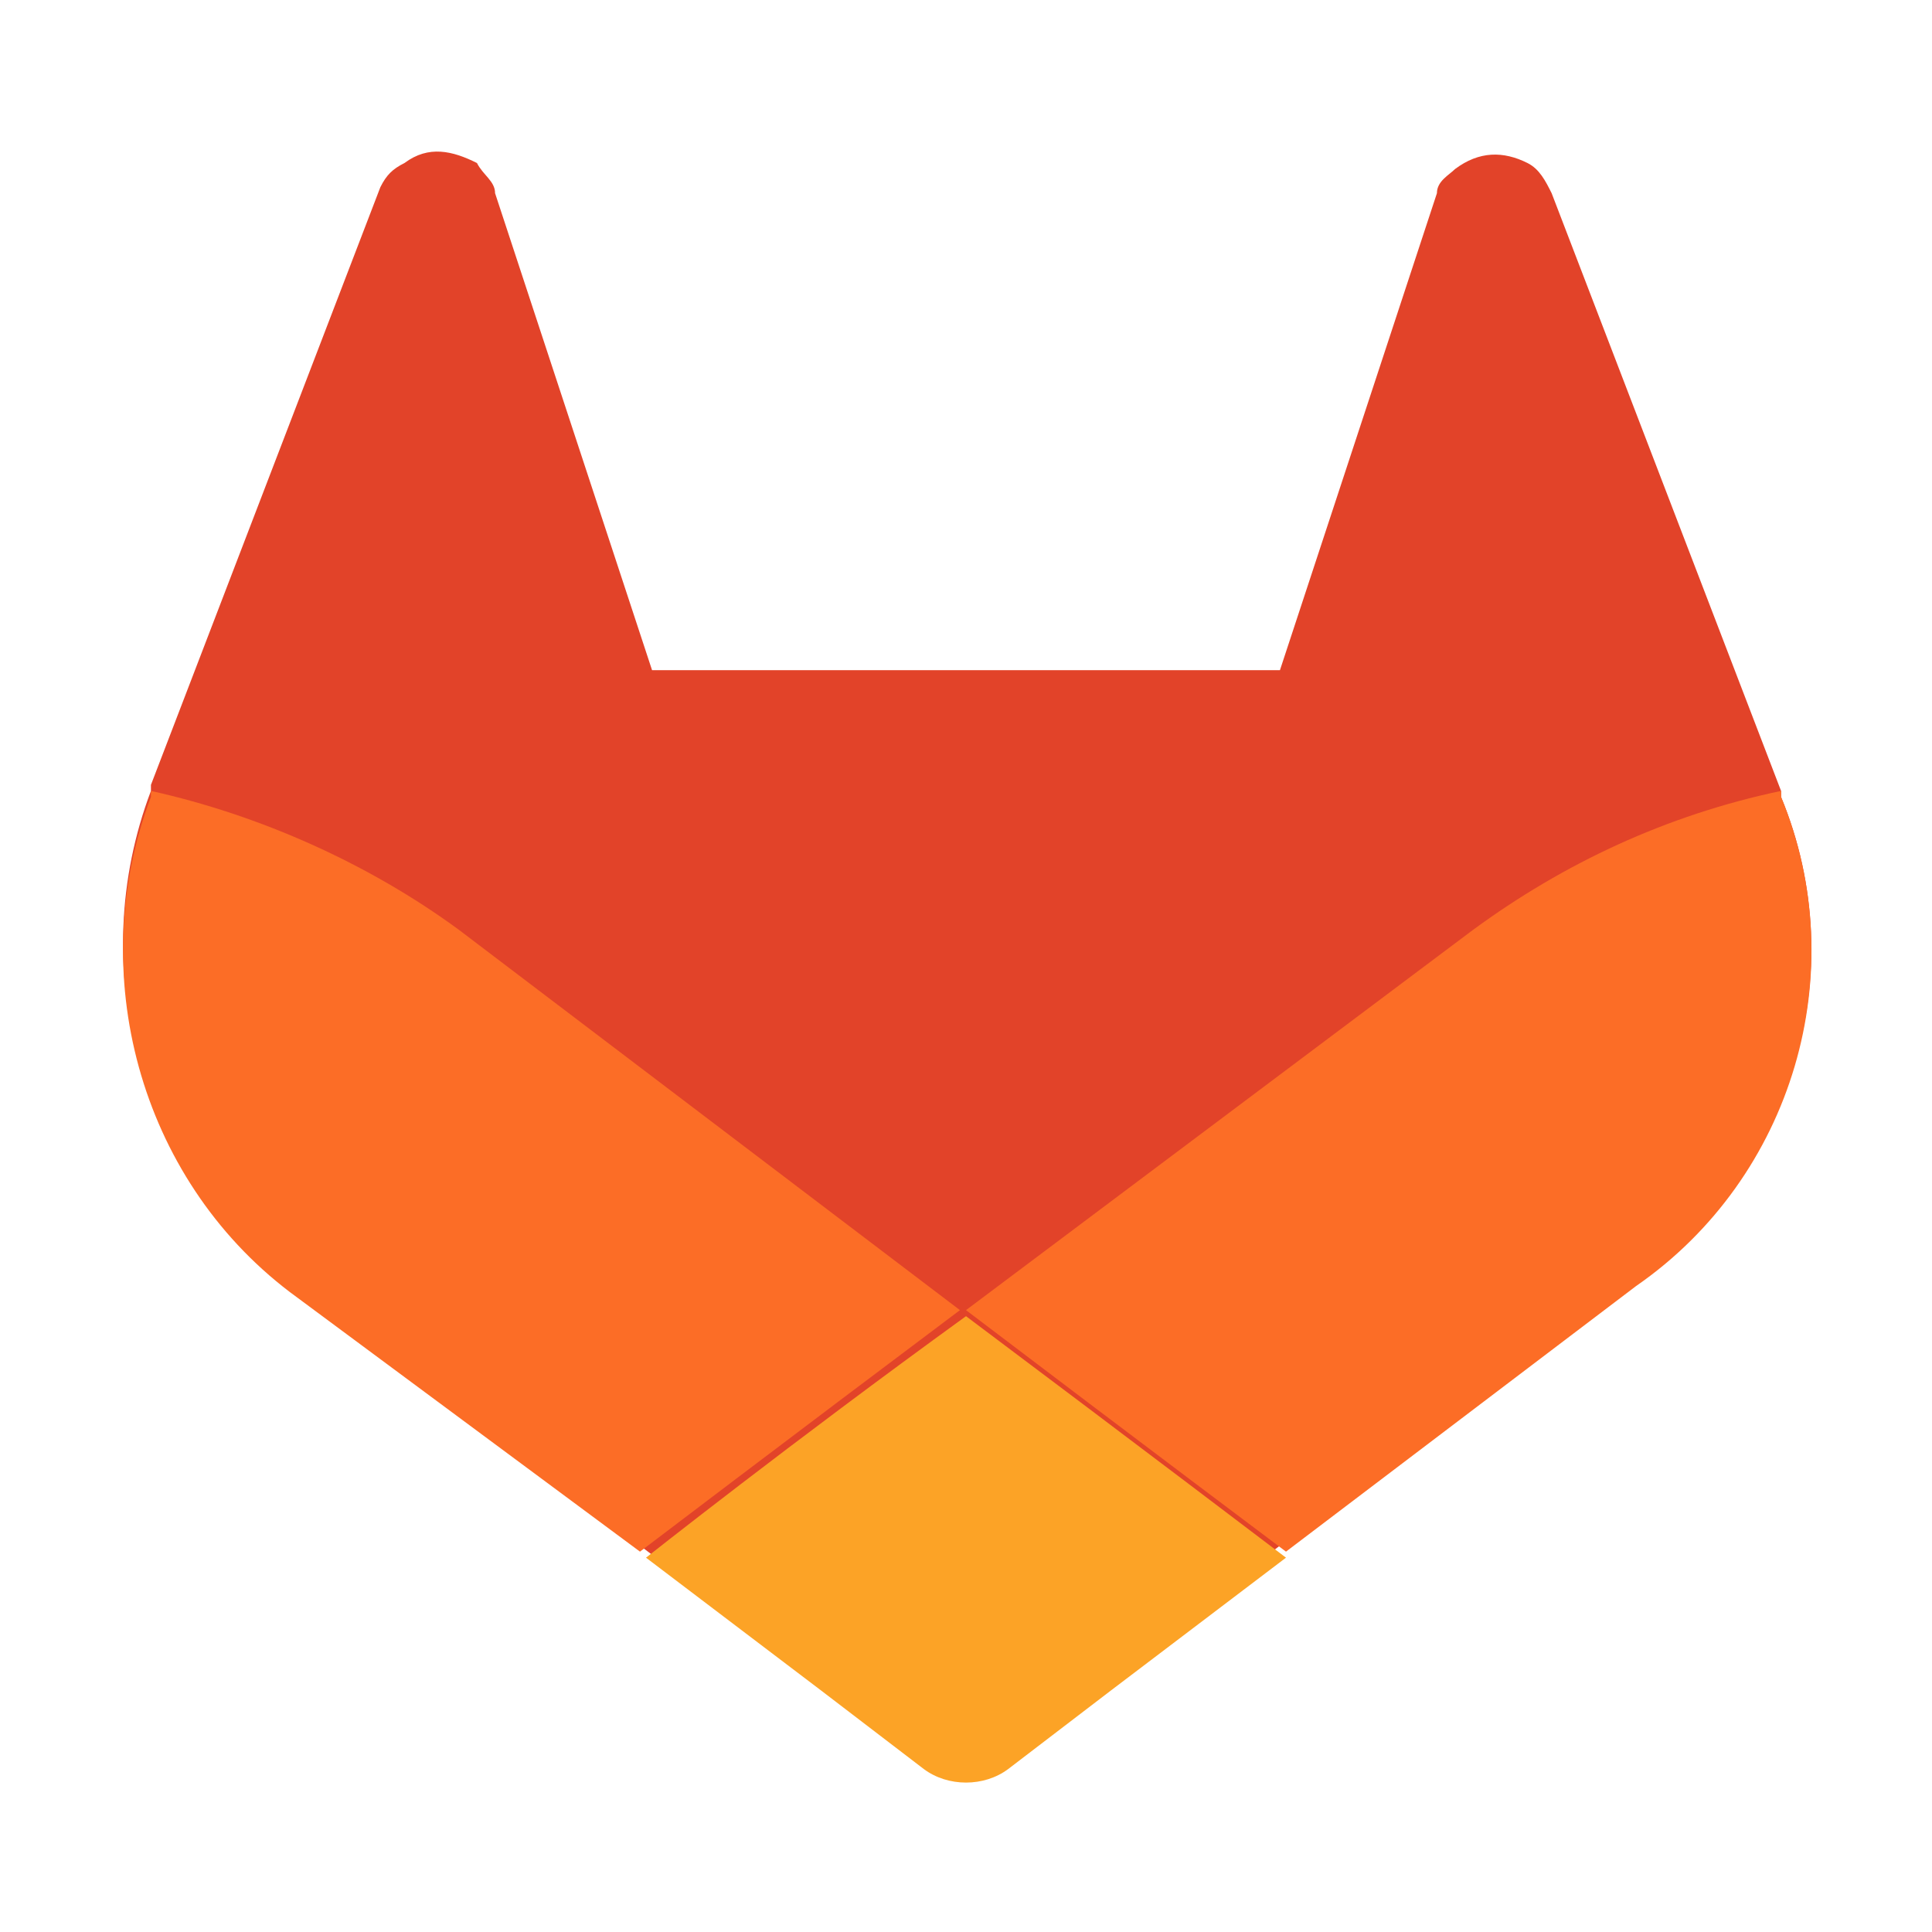
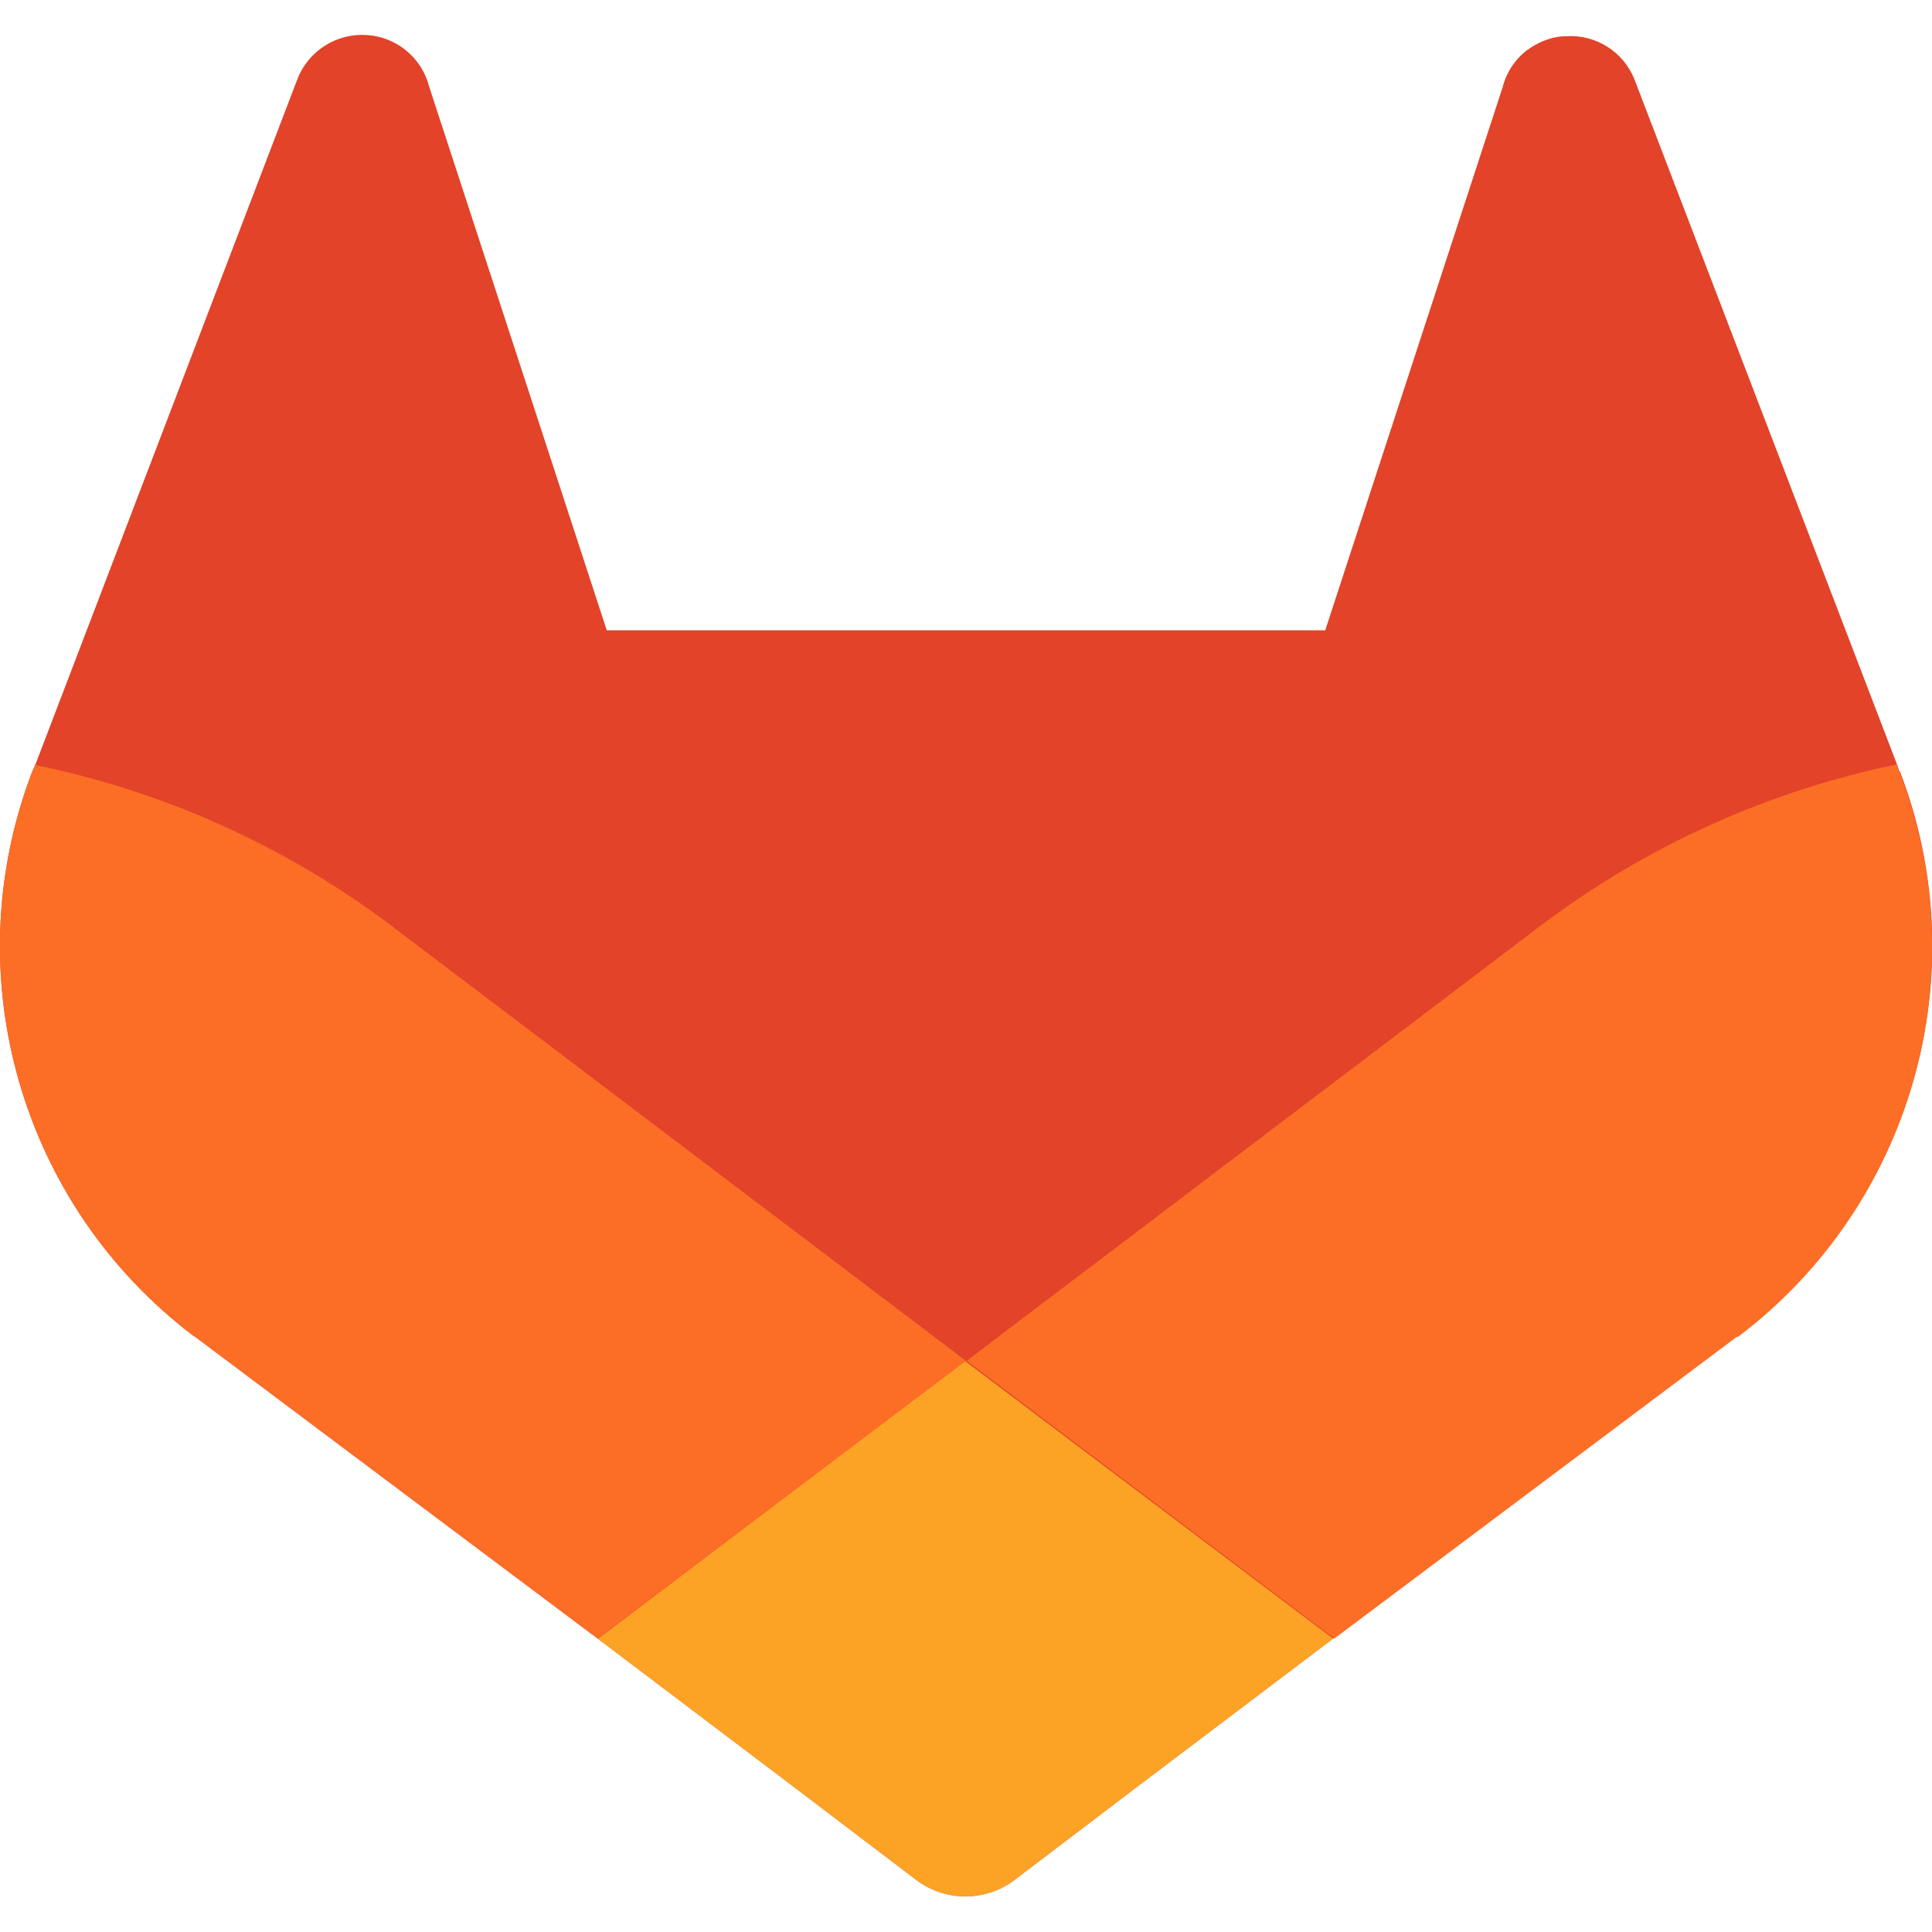
- <svg xmlns="http://www.w3.org/2000/svg" viewBox="0 0 32 32">
-   <g id="LOGO">
-     <path fill="#E24329" d="M29.5,13.2l0-0.1l-3.8-9.9c-0.1-0.2-0.2-0.4-0.4-0.5c-0.4-0.2-0.8-0.2-1.2,0.1C24,2.9,23.8,3,23.8,3.2l-2.6,7.9H10.8L8.2,3.2C8.2,3,8,2.9,7.9,2.7C7.5,2.5,7.1,2.4,6.7,2.7C6.5,2.8,6.4,2.9,6.3,3.1l-3.8,9.9l0,0.1c-1.1,2.9-0.2,6.3,2.3,8.2l0,0l0,0l5.8,4.3l2.9,2.2l1.7,1.3c0.4,0.3,1,0.3,1.4,0l1.7-1.3l2.9-2.2l5.8-4.4l0,0C29.7,19.5,30.7,16.1,29.5,13.2z" />
-     <path fill="#FC6D26" d="M29.5,13.2l0-0.1c-1.9,0.4-3.6,1.2-5.1,2.3L16,21.7c2.9,2.2,5.3,4,5.3,4l5.8-4.4l0,0C29.7,19.5,30.7,16.1,29.5,13.2z" />
-     <path fill="#FCA326" d="M10.7,25.8l2.9,2.2l1.7,1.3c0.4,0.3,1,0.3,1.4,0l1.7-1.3l2.9-2.2c0,0-2.5-1.9-5.3-4C13.1,23.9,10.7,25.8,10.7,25.8z" />
-     <path fill="#FC6D26" d="M7.6,15.4c-1.5-1.1-3.3-1.9-5.1-2.3l0,0.1c-1.1,2.9-0.2,6.3,2.3,8.2l0,0l0,0l5.8,4.3c0,0,2.5-1.9,5.3-4L7.6,15.4z" />
-   </g>
+ <svg xmlns="http://www.w3.org/2000/svg" viewBox="0 0 32 32" fill="none" aria-labelledby="tanukiHomeDesktop">
+   <path d="m31.46 12.78-.04-.12-4.35-11.35A1.14 1.14 0 0 0 25.94.6c-.24 0-.47.1-.66.24-.19.15-.33.36-.39.6l-2.94 9h-11.9l-2.94-9A1.14 1.14 0 0 0 6.07.58a1.15 1.15 0 0 0-1.14.72L.58 12.68l-.05.11a8.1 8.1 0 0 0 2.68 9.34l.02.01.04.03 6.63 4.97 3.28 2.48 2 1.52a1.35 1.35 0 0 0 1.62 0l2-1.52 3.28-2.48 6.67-5h.02a8.09 8.09 0 0 0 2.7-9.36Z" fill="#E24329" />
+   <path d="m31.46 12.78-.04-.12a14.75 14.75 0 0 0-5.86 2.64l-9.55 7.24 6.09 4.6 6.67-5h.02a8.09 8.09 0 0 0 2.67-9.36Z" fill="#FC6D26" />
+   <path d="m9.9 27.14 3.28 2.48 2 1.52a1.35 1.35 0 0 0 1.62 0l2-1.52 3.28-2.48-6.1-4.6-6.07 4.6Z" fill="#FCA326" />
+   <path d="M6.44 15.3a14.71 14.71 0 0 0-5.86-2.63l-.05.12a8.1 8.1 0 0 0 2.68 9.34l.02.01.04.03 6.63 4.97 6.1-4.6-9.56-7.24Z" fill="#FC6D26" />
</svg>
